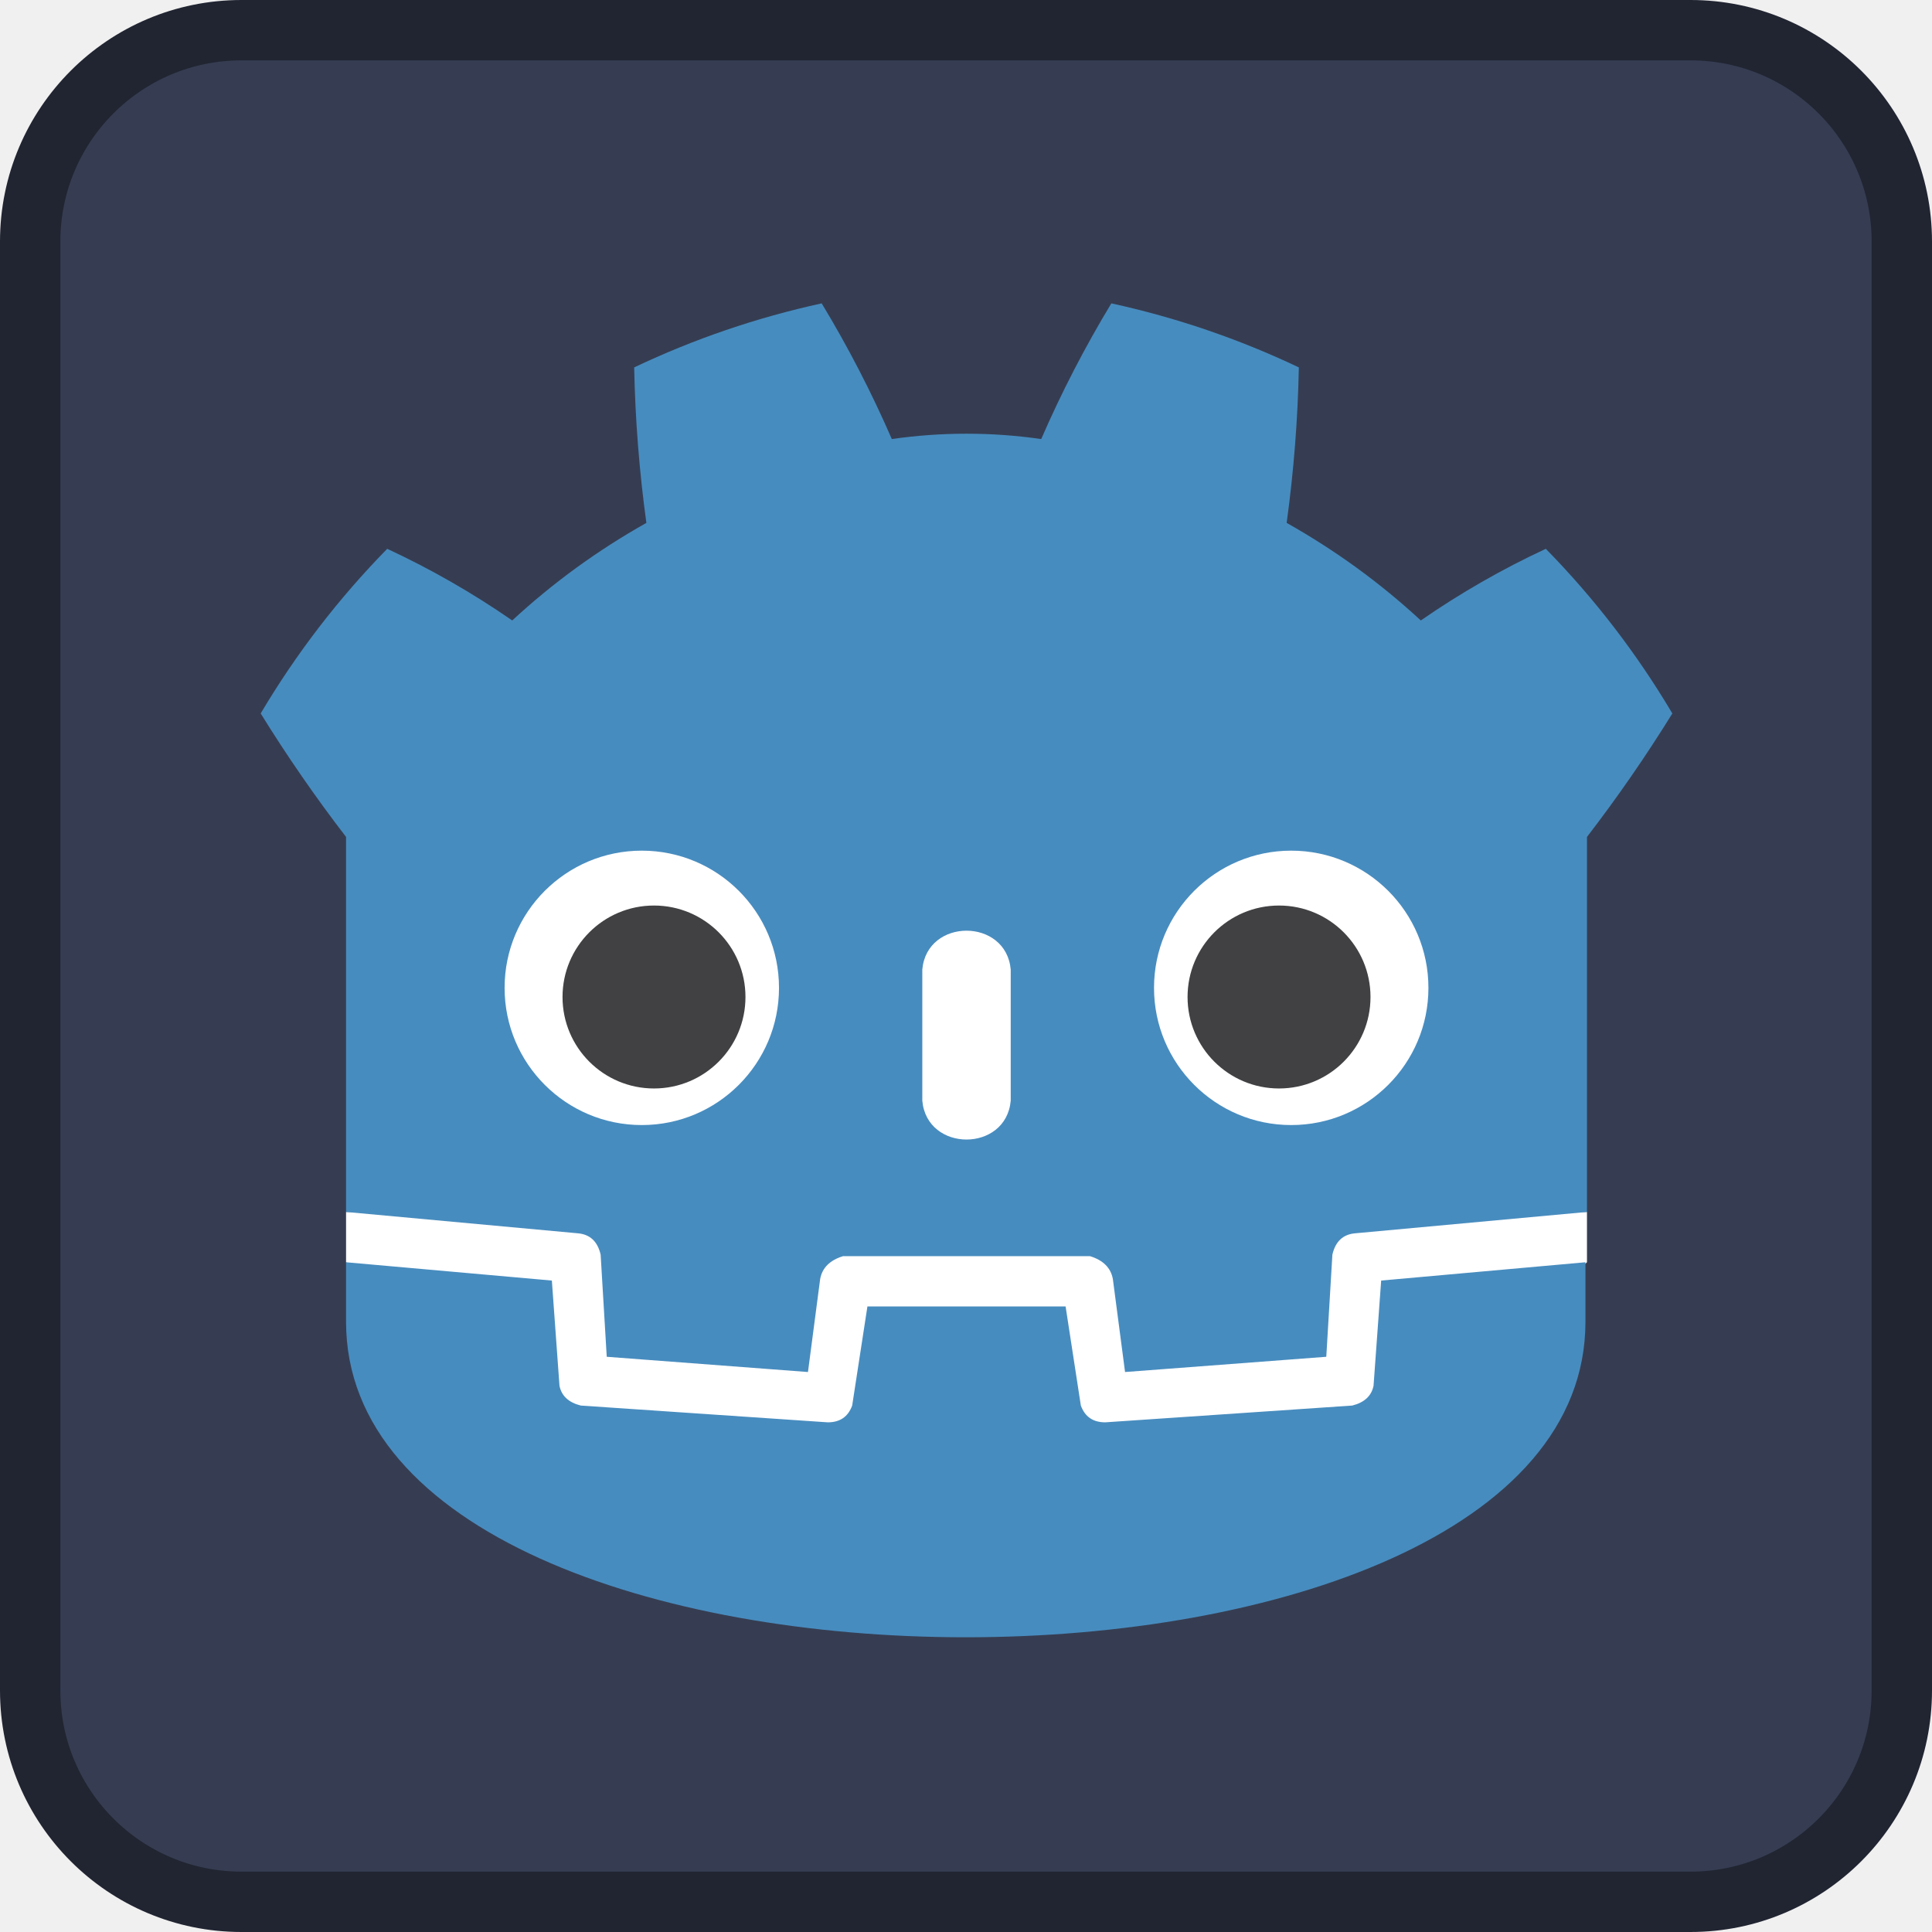
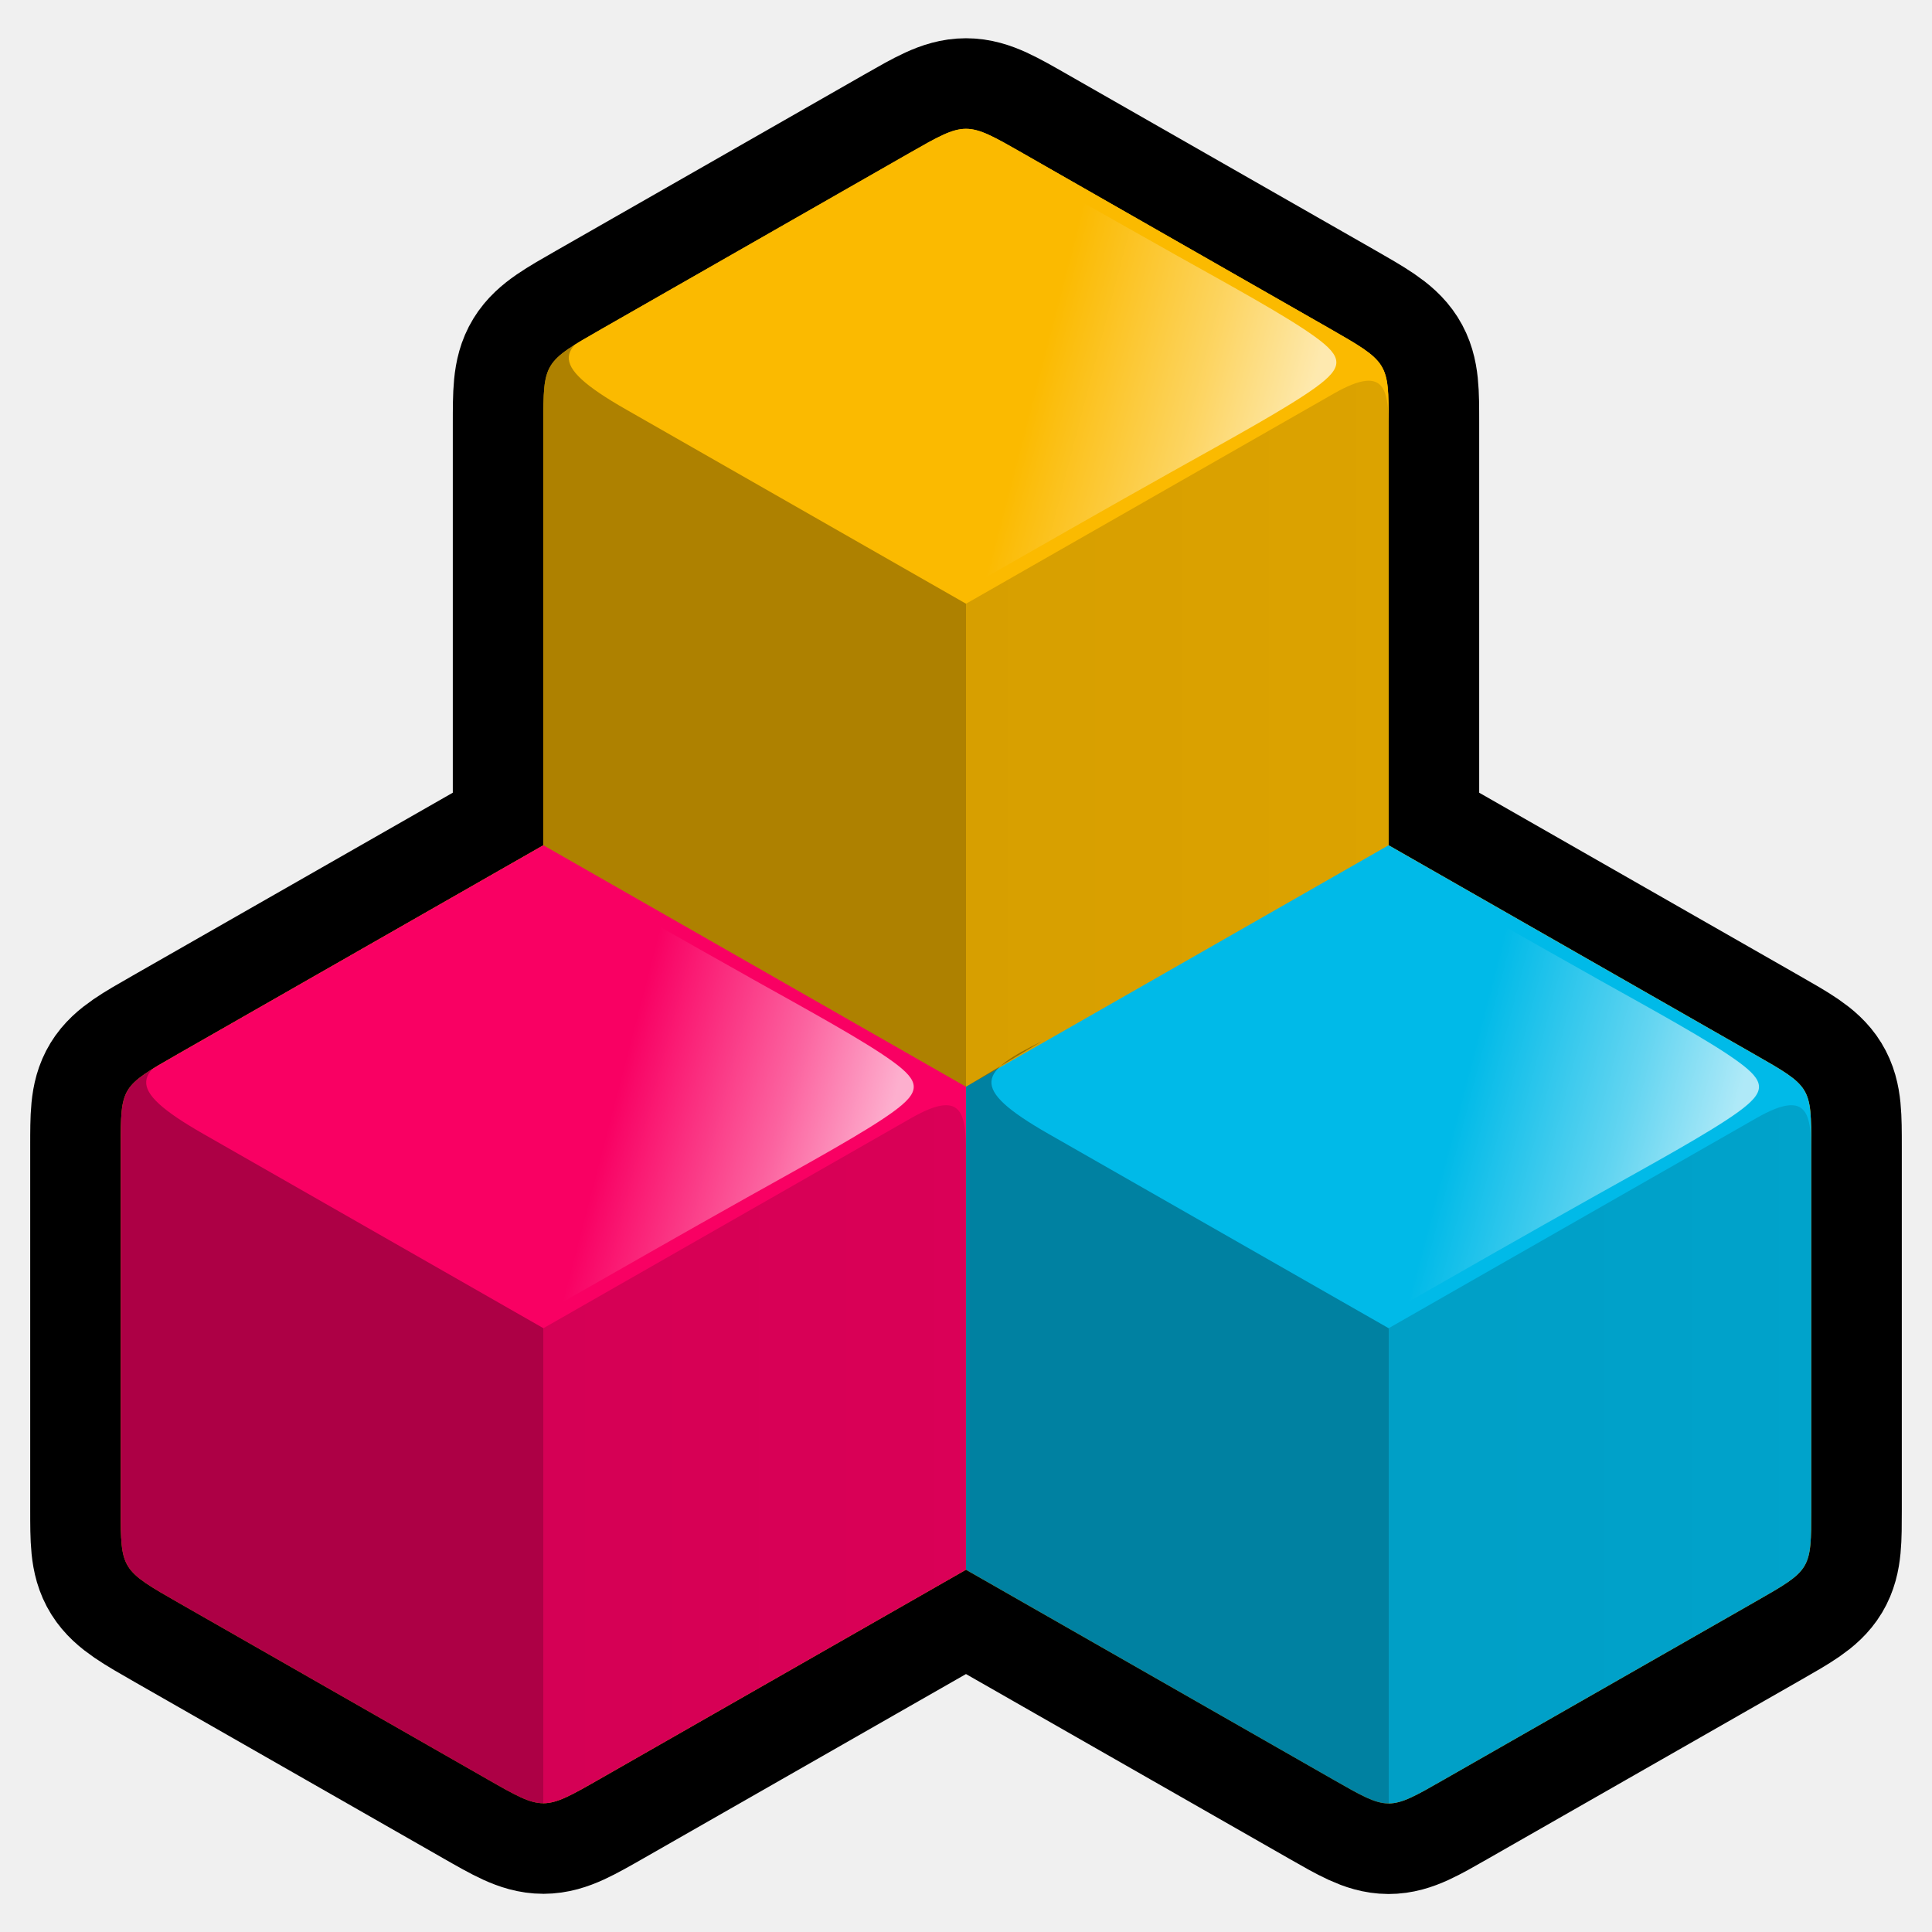
- <svg xmlns="http://www.w3.org/2000/svg" height="128" width="128">
-   <rect x="2" y="2" width="124" height="124" rx="14" fill="#363d52" stroke="#212532" stroke-width="4" />
-   <g transform="scale(.101) translate(122 122)">
-     <g fill="#fff">
-       <path d="M105 673v33q407 354 814 0v-33z" />
-       <path fill="#478cbf" d="m105 673 152 14q12 1 15 14l4 67 132 10 8-61q2-11 15-15h162q13 4 15 15l8 61 132-10 4-67q3-13 15-14l152-14V427q30-39 56-81-35-59-83-108-43 20-82 47-40-37-88-64 7-51 8-102-59-28-123-42-26 43-46 89-49-7-98 0-20-46-46-89-64 14-123 42 1 51 8 102-48 27-88 64-39-27-82-47-48 49-83 108 26 42 56 81zm0 33v39c0 276 813 276 813 0v-39l-134 12-5 69q-2 10-14 13l-162 11q-12 0-16-11l-10-65H447l-10 65q-4 11-16 11l-162-11q-12-3-14-13l-5-69z" />
-       <path d="M483 600c3 34 55 34 58 0v-86c-3-34-55-34-58 0z" />
-       <circle cx="725" cy="526" r="90" />
-       <circle cx="299" cy="526" r="90" />
+ <svg xmlns="http://www.w3.org/2000/svg" xmlns:xlink="http://www.w3.org/1999/xlink" width="128" height="128" viewBox="0 0 33.867 33.867" version="1.1" id="svg5">
+   <defs id="defs2">
+     <linearGradient id="linearGradient25993">
+       <stop style="stop-color:#ffffff;stop-opacity:0.687;" offset="0" id="stop25989" />
+       <stop style="stop-color:#ffffff;stop-opacity:0.385;" offset="0.3" id="stop26868" />
+       <stop style="stop-color:#ffffff;stop-opacity:0;" offset="0.755" id="stop25991" />
+     </linearGradient>
+     <linearGradient id="linearGradient25164">
+       <stop style="stop-color:#000000;stop-opacity:0.304;" offset="0" id="stop25160" />
+       <stop style="stop-color:#000000;stop-opacity:0.304;" offset="0.5" id="stop25168" />
+       <stop style="stop-color:#000000;stop-opacity:0.145;" offset="0.5" id="stop25170" />
+       <stop style="stop-color:#000000;stop-opacity:0.126;" offset="1" id="stop25162" />
+     </linearGradient>
+     <linearGradient xlink:href="#linearGradient25164" id="linearGradient25166" x1="9.525" y1="13.229" x2="24.342" y2="13.229" gradientUnits="userSpaceOnUse" />
+     <linearGradient xlink:href="#linearGradient25993" id="linearGradient25995" x1="23.019" y1="6.879" x2="16.933" y2="5.292" gradientUnits="userSpaceOnUse" />
+   </defs>
+   <g id="layer1">
+     <path id="use27058" style="fill:#fbba00;fill-opacity:1;stroke:#000000;stroke-width:3.175;stroke-linecap:round;stroke-linejoin:round;paint-order:stroke markers fill;stroke-opacity:1;stroke-dasharray:none" d="M 16.933 2.258 C 16.686 2.258 16.438 2.4 15.942 2.683 L 10.544 5.768 C 9.525 6.35 9.525 6.35 9.525 7.435 L 9.525 14.817 L 3.107 18.484 C 2.116 19.05 2.117 19.05 2.117 20.097 L 2.117 26.46 C 2.117 27.517 2.117 27.517 3.148 28.106 L 8.549 31.192 C 9.525 31.75 9.525 31.75 10.507 31.189 L 16.933 27.517 L 23.382 31.201 C 24.342 31.75 24.342 31.75 25.293 31.206 L 30.782 28.07 C 31.75 27.517 31.75 27.517 31.75 26.46 L 31.75 20.103 C 31.75 19.05 31.75 19.05 30.755 18.482 L 24.342 14.817 L 24.342 7.408 C 24.342 6.35 24.341 6.35 23.289 5.748 L 17.924 2.683 C 17.429 2.4 17.181 2.258 16.933 2.258 z " />
+     <path style="fill:#fbba00;fill-opacity:1;stroke:none;stroke-width:0.794;stroke-linecap:round;stroke-linejoin:round;paint-order:stroke markers fill" d="M 9.525,7.434 V 15.875 L 16.933,20.108 24.342,15.875 V 7.408 c 0,-1.058 0,-1.058 -1.052,-1.66 L 17.924,2.683 C 16.933,2.117 16.933,2.117 15.942,2.683 L 10.544,5.768 C 9.525,6.35 9.525,6.35 9.525,7.434 Z" id="path1990" />
+     <path style="fill:url(#linearGradient25166);fill-opacity:1;stroke:none;stroke-width:0.794;stroke-linecap:round;stroke-linejoin:round;paint-order:stroke markers fill" d="M 9.525,15.875 V 6.35 l 1.323,-0.794 c -1.058,0.529 -1.323,0.794 0.13,1.624 l 5.956,3.403 6.446,-3.683 c 0.963,-0.55 0.963,-0.021 0.963,0.773 V 15.875 l -7.408,4.233 z" id="path1988" />
+     <path style="fill:#f90063;fill-opacity:1;stroke:none;stroke-width:0.794;stroke-linecap:round;stroke-linejoin:round;paint-order:stroke markers fill" d="m 16.933,19.05 v 8.467 l -6.427,3.672 c -0.982,0.561 -0.982,0.561 -1.958,0.003 L 3.148,28.106 c -1.031,-0.589 -1.031,-0.589 -1.031,-1.646 v -6.363 c 0,-1.047 0,-1.047 0.99,-1.613 l 6.418,-3.667 z" id="path242" />
+     <path style="fill:#00bae8;fill-opacity:1;stroke:none;stroke-width:0.794;stroke-linecap:round;stroke-linejoin:round;paint-order:stroke markers fill" d="m 16.933,19.05 7.408,-4.233 6.413,3.665 C 31.75,19.05 31.75,19.05 31.75,20.103 l 0,6.357 c 0,1.057 0,1.057 -0.969,1.61 l -5.488,3.136 c -0.951,0.544 -0.951,0.544 -1.912,-0.005 l -6.448,-3.685 z" id="path1986" />
+     <path style="fill:url(#linearGradient25995);fill-opacity:1;stroke-width:0.794;stroke-linecap:round;stroke-linejoin:round;paint-order:stroke markers fill" d="m 20.551,4.436 c 1.061,0.593 2.011,1.112 2.504,1.47 0.493,0.358 0.493,0.532 0.008,0.885 -0.485,0.352 -1.455,0.882 -2.558,1.499 -1.103,0.618 -2.337,1.323 -3.572,2.028 0,0 0,-7.938 0,-7.938 1.235,0.706 2.557,1.461 3.618,2.055 z" id="path25985" />
+     <use x="0" y="0" xlink:href="#path25985" id="use26763" transform="translate(7.408338,12.7)" />
+     <use x="0" y="0" xlink:href="#path25985" id="use26765" transform="translate(-7.408328,12.7)" />
+     <g id="g26820" style="display:none">
+       <use x="0" y="0" xlink:href="#path25985" id="use26811" transform="rotate(-60.41906,24.26035,6.369452)" />
+       <use x="0" y="0" xlink:href="#use26811" id="use26813" transform="translate(7.449489,12.75414)" />
+       <use x="0" y="0" xlink:href="#use26813" id="use26815" transform="translate(-14.81667)" />
    </g>
-     <g fill="#414042">
-       <circle cx="307" cy="532" r="60" />
-       <circle cx="717" cy="532" r="60" />
-     </g>
+     <use x="0" y="0" xlink:href="#path1988" id="use27117" transform="translate(-7.408333,12.7)" />
+     <use x="0" y="0" xlink:href="#use27117" id="use27119" transform="translate(14.81667)" />
  </g>
</svg>
